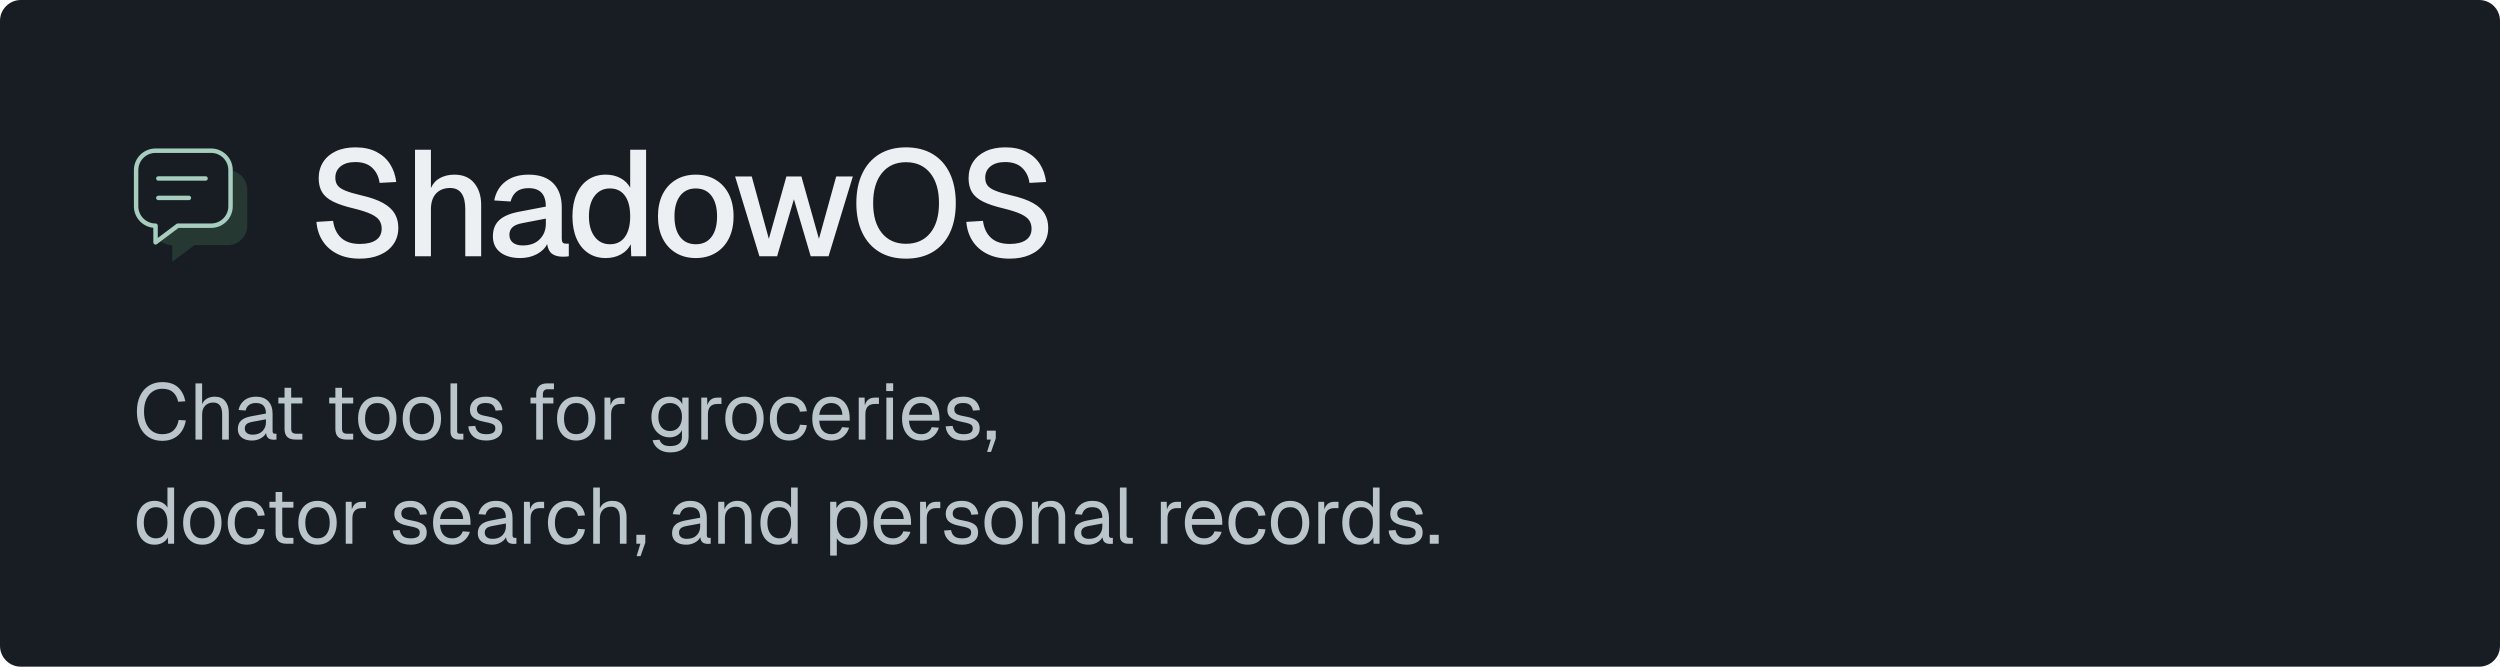
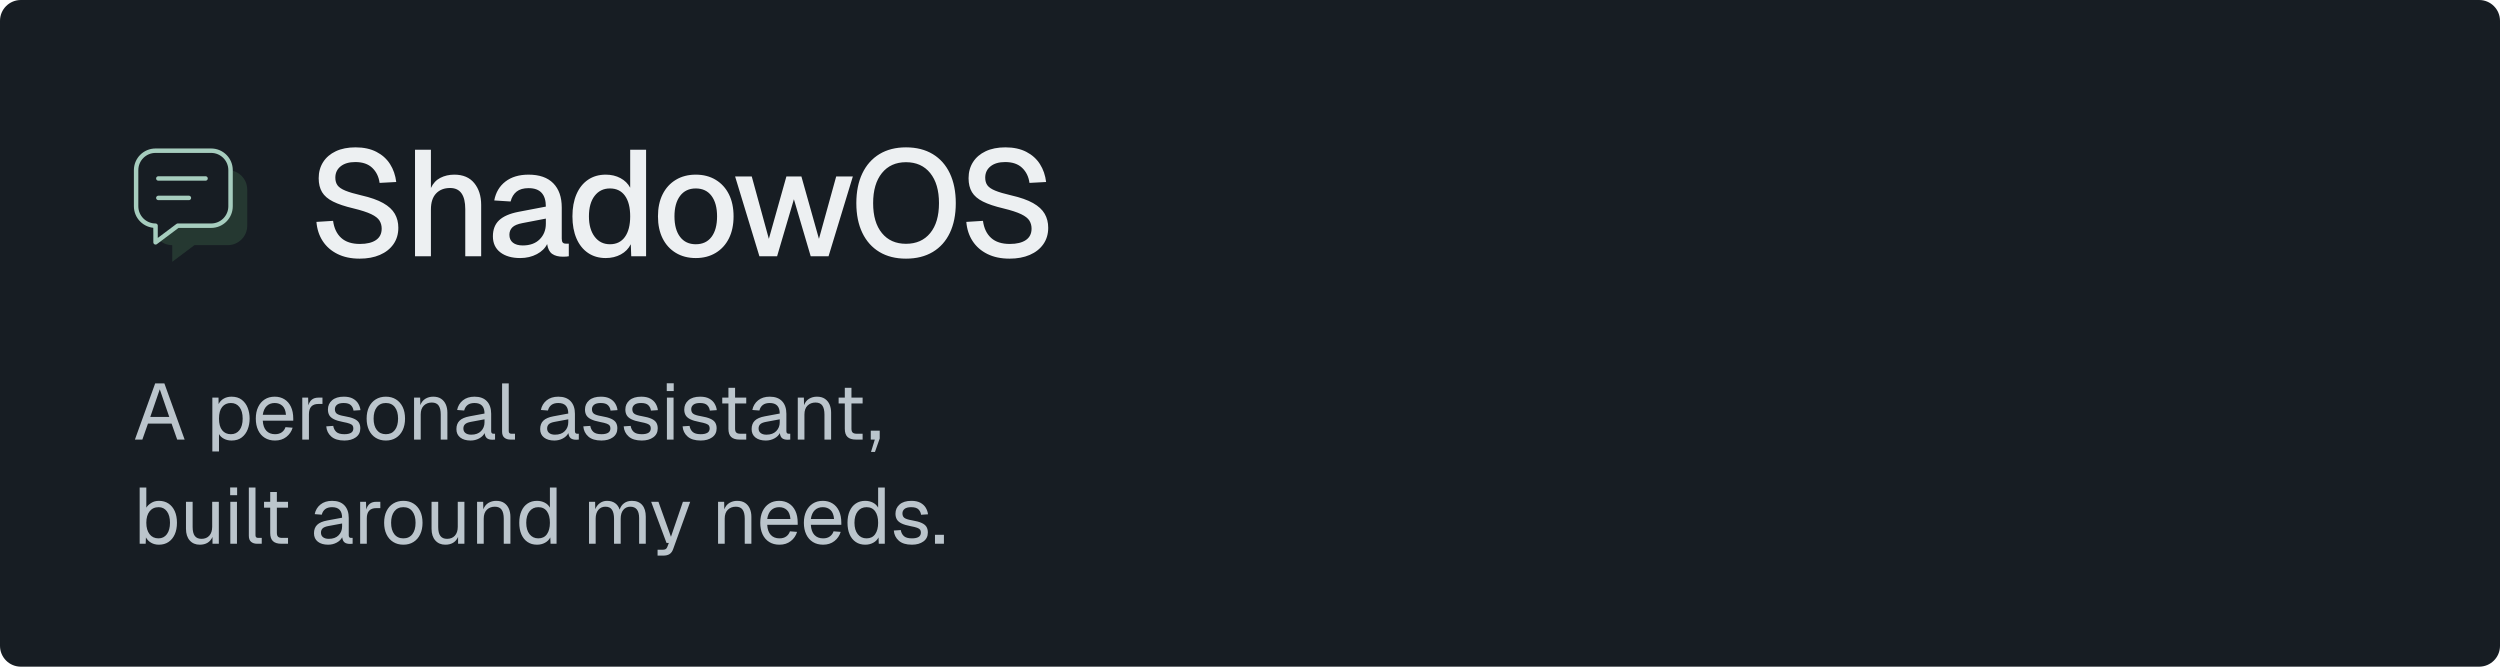
<svg xmlns="http://www.w3.org/2000/svg" width="1200" height="320" viewBox="0 0 1200 320" role="img" aria-labelledby="title desc">
  <rect width="1200" height="320" rx="10" fill="#171D23" />
  <g transform="translate(60 67) scale(1.333333)">
    <path d="M17 11h20a7 7 0 0 1 7 7v13a7 7 0 0 1-7 7H25l-8 6v-6a7 7 0 0 1-7-7V18a7 7 0 0 1 7-7Z" fill="#253831" />
    <path d="M11 4h20a7 7 0 0 1 7 7v13a7 7 0 0 1-7 7H19l-8 6v-6a7 7 0 0 1-7-7V11a7 7 0 0 1 7-7Z" fill="#171D23" stroke="#A6CDBE" stroke-width="1.6" stroke-linejoin="round" />
    <path d="M12 14h17M12 21h11" stroke="#A6CDBE" stroke-width="1.6" stroke-linecap="round" />
  </g>
  <g>
    <path d="M172.624 124.152Q166.504 124.152 162.004 121.92Q157.504 119.688 154.912 115.728Q152.32 111.768 151.888 106.512L159.88 106.008Q160.6 111.336 163.804 114.216Q167.008 117.096 172.768 117.096Q177.736 117.096 180.472 115.224Q183.208 113.352 183.208 109.752Q183.208 107.592 182.164 105.9Q181.12 104.208 178.204 102.804Q175.288 101.4 169.672 100.032Q163.552 98.592 159.88 96.756Q156.208 94.92 154.588 92.22Q152.968 89.52 152.968 85.56Q152.968 81.168 155.092 77.82Q157.216 74.472 161.176 72.6Q165.136 70.728 170.68 70.728Q176.512 70.728 180.688 72.888Q184.864 75.048 187.24 78.792Q189.616 82.536 190.192 87.36L182.2 87.792Q181.624 83.4 178.708 80.592Q175.792 77.784 170.536 77.784Q166.072 77.784 163.516 79.836Q160.96 81.888 160.96 85.272Q160.96 87.504 162.004 88.944Q163.048 90.384 165.748 91.5Q168.448 92.616 173.416 93.768Q180.04 95.28 183.928 97.476Q187.816 99.672 189.508 102.624Q191.2 105.576 191.2 109.32Q191.2 113.856 188.86 117.204Q186.52 120.552 182.344 122.352Q178.168 124.152 172.624 124.152ZM199.208 123V71.88H206.84V90.24Q208.352 86.928 211.34 85.38Q214.328 83.832 218.072 83.832Q224.336 83.832 227.648 87.9Q230.96 91.968 230.96 98.376V123H223.328V100.392Q223.328 90.24 216.056 90.24Q211.808 90.24 209.324 92.868Q206.84 95.496 206.84 100.536V123ZM249.696 123.864Q243.72 123.864 240.156 121.128Q236.592 118.392 236.592 113.424Q236.592 108.528 239.58 105.72Q242.568 102.912 248.832 101.688L262.008 99.168Q262.008 90.312 253.728 90.312Q250.056 90.312 247.968 91.968Q245.88 93.624 245.088 96.72L237.24 96.216Q238.32 90.456 242.604 87.144Q246.888 83.832 253.728 83.832Q261.504 83.832 265.572 87.972Q269.64 92.112 269.64 99.6V114.504Q269.64 115.872 270.108 116.412Q270.576 116.952 271.656 116.952H273.024V123Q272.016 123.216 270.216 123.216Q266.976 123.216 265.068 121.884Q263.16 120.552 262.656 117.312V117.096Q261.216 120.12 257.688 121.992Q254.16 123.864 249.696 123.864ZM250.92 117.816Q256.104 117.816 259.056 114.864Q262.008 111.912 262.008 107.376V104.928L250.776 107.088Q247.32 107.736 245.916 109.14Q244.512 110.544 244.512 112.704Q244.512 115.152 246.204 116.484Q247.896 117.816 250.92 117.816ZM290.752 123.864Q285.856 123.864 282.256 121.416Q278.656 118.968 276.712 114.468Q274.768 109.968 274.768 103.848Q274.768 97.728 276.712 93.228Q278.656 88.728 282.256 86.28Q285.856 83.832 290.752 83.832Q294.712 83.832 297.808 85.488Q300.904 87.144 302.488 90.096V71.88H310.12V123H302.992L302.776 117.24Q301.192 120.408 297.988 122.136Q294.784 123.864 290.752 123.864ZM292.768 117.24Q297.448 117.24 299.968 113.712Q302.488 110.184 302.488 103.848Q302.488 97.44 299.968 93.948Q297.448 90.456 292.768 90.456Q288.16 90.456 285.424 94.02Q282.688 97.584 282.688 103.848Q282.688 109.968 285.424 113.604Q288.16 117.24 292.768 117.24ZM333.968 123.864Q328.496 123.864 324.392 121.38Q320.288 118.896 318.056 114.432Q315.824 109.968 315.824 103.848Q315.824 97.728 318.056 93.264Q320.288 88.8 324.392 86.316Q328.496 83.832 333.968 83.832Q339.44 83.832 343.544 86.316Q347.648 88.8 349.88 93.264Q352.112 97.728 352.112 103.848Q352.112 109.968 349.88 114.432Q347.648 118.896 343.544 121.38Q339.44 123.864 333.968 123.864ZM333.968 117.24Q338.864 117.24 341.528 113.712Q344.192 110.184 344.192 103.848Q344.192 97.584 341.528 94.02Q338.864 90.456 333.968 90.456Q329.144 90.456 326.444 94.02Q323.744 97.584 323.744 103.848Q323.744 110.184 326.444 113.712Q329.144 117.24 333.968 117.24ZM364.512 123 352.848 84.696H360.84L369.048 114.648L377.472 84.696H384.672L393.096 114.648L401.376 84.696H409.368L397.704 123H389.136L381.072 95.64L373.008 123ZM434.872 124.152Q427.456 124.152 422.128 120.948Q416.8 117.744 413.92 111.768Q411.04 105.792 411.04 97.512Q411.04 89.232 413.92 83.22Q416.8 77.208 422.128 73.968Q427.456 70.728 434.872 70.728Q442.36 70.728 447.724 73.968Q453.088 77.208 455.932 83.22Q458.776 89.232 458.776 97.512Q458.776 105.792 455.932 111.768Q453.088 117.744 447.724 120.948Q442.36 124.152 434.872 124.152ZM434.872 117.024Q442.288 117.024 446.5 111.876Q450.712 106.728 450.712 97.512Q450.712 88.296 446.5 83.076Q442.288 77.856 434.872 77.856Q427.528 77.856 423.316 83.076Q419.104 88.296 419.104 97.512Q419.104 106.728 423.316 111.876Q427.528 117.024 434.872 117.024ZM484.568 124.152Q478.448 124.152 473.948 121.92Q469.448 119.688 466.856 115.728Q464.264 111.768 463.832 106.512L471.824 106.008Q472.544 111.336 475.748 114.216Q478.952 117.096 484.712 117.096Q489.68 117.096 492.416 115.224Q495.152 113.352 495.152 109.752Q495.152 107.592 494.108 105.9Q493.064 104.208 490.148 102.804Q487.232 101.4 481.616 100.032Q475.496 98.592 471.824 96.756Q468.152 94.92 466.532 92.22Q464.912 89.52 464.912 85.56Q464.912 81.168 467.036 77.82Q469.16 74.472 473.12 72.6Q477.08 70.728 482.624 70.728Q488.456 70.728 492.632 72.888Q496.808 75.048 499.184 78.792Q501.56 82.536 502.136 87.36L494.144 87.792Q493.568 83.4 490.652 80.592Q487.736 77.784 482.48 77.784Q478.016 77.784 475.46 79.836Q472.904 81.888 472.904 85.272Q472.904 87.504 473.948 88.944Q474.992 90.384 477.692 91.5Q480.392 92.616 485.36 93.768Q491.984 95.28 495.872 97.476Q499.76 99.672 501.452 102.624Q503.144 105.576 503.144 109.32Q503.144 113.856 500.804 117.204Q498.464 120.552 494.288 122.352Q490.112 124.152 484.568 124.152Z" fill="#EDF0F2" aria-label="ShadowOS" />
-     <path d="M77.832 211.608Q74.222 211.608 71.486 209.917Q68.75 208.226 67.23 205.072Q65.71 201.918 65.71 197.548Q65.71 193.178 67.23 190.005Q68.75 186.832 71.486 185.122Q74.222 183.412 77.832 183.412Q82.734 183.412 85.432 185.882Q88.13 188.352 88.966 192.608L85.508 192.836Q84.938 189.948 83.076 188.276Q81.214 186.604 77.832 186.604Q75.248 186.604 73.291 187.915Q71.334 189.226 70.232 191.677Q69.13 194.128 69.13 197.548Q69.13 200.968 70.232 203.4Q71.334 205.832 73.291 207.124Q75.248 208.416 77.832 208.416Q81.366 208.416 83.304 206.573Q85.242 204.73 85.736 201.576L89.194 201.804Q88.7 204.73 87.256 206.934Q85.812 209.138 83.437 210.373Q81.062 211.608 77.832 211.608ZM93.83 211V184.02H97.022V194.014Q97.82 192.152 99.416 191.278Q101.012 190.404 103.102 190.404Q106.37 190.404 108.099 192.532Q109.828 194.66 109.828 198.042V211H106.636V198.954Q106.636 193.216 102.418 193.216Q99.986 193.216 98.504 194.698Q97.022 196.18 97.022 198.992V211ZM120.962 211.456Q117.846 211.456 116.003 210.012Q114.16 208.568 114.16 205.984Q114.16 203.4 115.68 201.918Q117.2 200.436 120.506 199.828L127.65 198.498Q127.65 193.444 122.862 193.444Q120.772 193.444 119.556 194.375Q118.34 195.306 117.884 197.054L114.502 196.788Q115.072 193.938 117.257 192.171Q119.442 190.404 122.862 190.404Q126.738 190.404 128.79 192.589Q130.842 194.774 130.842 198.612V206.934Q130.842 208.188 131.906 208.188H132.704V211Q132.248 211.076 131.488 211.076Q129.74 211.076 128.847 210.373Q127.954 209.67 127.726 208.074L127.688 207.884Q126.928 209.442 125.066 210.449Q123.204 211.456 120.962 211.456ZM121.266 208.644Q124.306 208.644 125.978 206.934Q127.65 205.224 127.65 202.716V201.272L121.114 202.488Q119.062 202.868 118.283 203.647Q117.504 204.426 117.504 205.68Q117.504 207.086 118.511 207.865Q119.518 208.644 121.266 208.644ZM141.938 211Q139.202 211 137.891 209.746Q136.58 208.492 136.58 205.832V193.672H133.616V190.86H136.58V186.148H139.772V190.86H145.13V193.672H139.772V205.756Q139.772 207.124 140.38 207.656Q140.988 208.188 142.242 208.188H145.13V211ZM166.334 211Q163.598 211 162.287 209.746Q160.976 208.492 160.976 205.832V193.672H158.012V190.86H160.976V186.148H164.168V190.86H169.526V193.672H164.168V205.756Q164.168 207.124 164.776 207.656Q165.384 208.188 166.638 208.188H169.526V211ZM181.116 211.456Q178.342 211.456 176.252 210.164Q174.162 208.872 173.022 206.497Q171.882 204.122 171.882 200.93Q171.882 197.7 173.022 195.344Q174.162 192.988 176.252 191.696Q178.342 190.404 181.116 190.404Q183.89 190.404 185.961 191.696Q188.032 192.988 189.172 195.344Q190.312 197.7 190.312 200.93Q190.312 204.122 189.172 206.497Q188.032 208.872 185.961 210.164Q183.89 211.456 181.116 211.456ZM181.116 208.416Q183.89 208.416 185.429 206.421Q186.968 204.426 186.968 200.93Q186.968 197.434 185.429 195.439Q183.89 193.444 181.116 193.444Q178.342 193.444 176.784 195.439Q175.226 197.434 175.226 200.93Q175.226 204.426 176.784 206.421Q178.342 208.416 181.116 208.416ZM202.51 211.456Q199.736 211.456 197.646 210.164Q195.556 208.872 194.416 206.497Q193.276 204.122 193.276 200.93Q193.276 197.7 194.416 195.344Q195.556 192.988 197.646 191.696Q199.736 190.404 202.51 190.404Q205.284 190.404 207.355 191.696Q209.426 192.988 210.566 195.344Q211.706 197.7 211.706 200.93Q211.706 204.122 210.566 206.497Q209.426 208.872 207.355 210.164Q205.284 211.456 202.51 211.456ZM202.51 208.416Q205.284 208.416 206.823 206.421Q208.362 204.426 208.362 200.93Q208.362 197.434 206.823 195.439Q205.284 193.444 202.51 193.444Q199.736 193.444 198.178 195.439Q196.62 197.434 196.62 200.93Q196.62 204.426 198.178 206.421Q199.736 208.416 202.51 208.416ZM220.18 211Q218.432 211 217.33 210.088Q216.228 209.176 216.228 207.2V184.02H219.42V206.934Q219.42 208.188 220.674 208.188H222.422V211ZM233.48 211.456Q229.338 211.456 227.172 209.537Q225.006 207.618 224.778 204.654L228.122 204.426Q228.426 206.25 229.623 207.333Q230.82 208.416 233.48 208.416Q235.532 208.416 236.653 207.751Q237.774 207.086 237.774 205.604Q237.774 204.806 237.413 204.274Q237.052 203.742 235.988 203.343Q234.924 202.944 232.872 202.564Q230.06 202.032 228.464 201.234Q226.868 200.436 226.222 199.296Q225.576 198.156 225.576 196.56Q225.576 193.862 227.571 192.133Q229.566 190.404 233.214 190.404Q235.874 190.404 237.565 191.335Q239.256 192.266 240.13 193.748Q241.004 195.23 241.194 196.864L237.85 197.092Q237.698 195.648 236.653 194.546Q235.608 193.444 233.138 193.444Q230.972 193.444 229.946 194.28Q228.92 195.116 228.92 196.408Q228.92 197.89 229.87 198.593Q230.82 199.296 233.48 199.752Q236.444 200.246 238.116 201.006Q239.788 201.766 240.453 202.887Q241.118 204.008 241.118 205.604Q241.118 208.378 238.971 209.917Q236.824 211.456 233.48 211.456ZM257.382 211V193.672H254.646V190.86H257.382V189.036Q257.382 186.794 258.674 185.407Q259.966 184.02 262.702 184.02H265.894V186.832H262.93Q261.752 186.832 261.163 187.478Q260.574 188.124 260.574 189.264V190.86H265.628V193.672H260.574V211ZM276.61 211.456Q273.836 211.456 271.746 210.164Q269.656 208.872 268.516 206.497Q267.376 204.122 267.376 200.93Q267.376 197.7 268.516 195.344Q269.656 192.988 271.746 191.696Q273.836 190.404 276.61 190.404Q279.384 190.404 281.455 191.696Q283.526 192.988 284.666 195.344Q285.806 197.7 285.806 200.93Q285.806 204.122 284.666 206.497Q283.526 208.872 281.455 210.164Q279.384 211.456 276.61 211.456ZM276.61 208.416Q279.384 208.416 280.923 206.421Q282.462 204.426 282.462 200.93Q282.462 197.434 280.923 195.439Q279.384 193.444 276.61 193.444Q273.836 193.444 272.278 195.439Q270.72 197.434 270.72 200.93Q270.72 204.426 272.278 206.421Q273.836 208.416 276.61 208.416ZM290.138 211V190.86H292.95L293.064 194.584Q294.09 190.86 297.852 190.86H299.828V193.9H297.89Q293.33 193.9 293.33 198.84V211ZM321.678 217.156Q318.448 217.156 316.168 215.56Q313.888 213.964 313.242 211.304L316.586 211.076Q317.042 212.482 318.201 213.299Q319.36 214.116 321.678 214.116Q324.414 214.116 325.877 213.014Q327.34 211.912 327.34 209.708V206.44Q326.618 208.036 325.022 208.986Q323.426 209.936 321.45 209.936Q318.904 209.936 316.909 208.682Q314.914 207.428 313.793 205.224Q312.672 203.02 312.672 200.17Q312.672 197.282 313.774 195.097Q314.876 192.912 316.833 191.658Q318.79 190.404 321.298 190.404Q323.426 190.404 325.117 191.392Q326.808 192.38 327.492 194.052V190.86H330.532V209.632Q330.532 213.166 328.195 215.161Q325.858 217.156 321.678 217.156ZM321.602 206.896Q324.186 206.896 325.744 205.091Q327.302 203.286 327.34 200.17Q327.416 197.054 325.82 195.249Q324.224 193.444 321.602 193.444Q318.942 193.444 317.479 195.249Q316.016 197.054 316.016 200.17Q316.016 203.286 317.517 205.091Q319.018 206.896 321.602 206.896ZM336.612 211V190.86H339.424L339.538 194.584Q340.564 190.86 344.326 190.86H346.302V193.9H344.364Q339.804 193.9 339.804 198.84V211ZM357.36 211.456Q354.586 211.456 352.496 210.164Q350.406 208.872 349.266 206.497Q348.126 204.122 348.126 200.93Q348.126 197.7 349.266 195.344Q350.406 192.988 352.496 191.696Q354.586 190.404 357.36 190.404Q360.134 190.404 362.205 191.696Q364.276 192.988 365.416 195.344Q366.556 197.7 366.556 200.93Q366.556 204.122 365.416 206.497Q364.276 208.872 362.205 210.164Q360.134 211.456 357.36 211.456ZM357.36 208.416Q360.134 208.416 361.673 206.421Q363.212 204.426 363.212 200.93Q363.212 197.434 361.673 195.439Q360.134 193.444 357.36 193.444Q354.586 193.444 353.028 195.439Q351.47 197.434 351.47 200.93Q351.47 204.426 353.028 206.421Q354.586 208.416 357.36 208.416ZM378.754 211.456Q375.942 211.456 373.871 210.164Q371.8 208.872 370.66 206.497Q369.52 204.122 369.52 200.93Q369.52 197.738 370.66 195.382Q371.8 193.026 373.871 191.715Q375.942 190.404 378.754 190.404Q382.25 190.404 384.53 192.209Q386.81 194.014 387.304 197.396L383.96 197.624Q383.618 195.61 382.212 194.527Q380.806 193.444 378.754 193.444Q375.98 193.444 374.422 195.439Q372.864 197.434 372.864 200.93Q372.864 204.426 374.422 206.421Q375.98 208.416 378.754 208.416Q380.806 208.416 382.212 207.276Q383.618 206.136 383.96 203.856L387.304 204.084Q386.81 207.428 384.53 209.442Q382.25 211.456 378.754 211.456ZM399.122 211.456Q396.272 211.456 394.201 210.164Q392.13 208.872 391.009 206.497Q389.888 204.122 389.888 200.93Q389.888 197.738 391.009 195.382Q392.13 193.026 394.163 191.715Q396.196 190.404 398.97 190.404Q401.592 190.404 403.606 191.639Q405.62 192.874 406.741 195.23Q407.862 197.586 407.862 200.968V201.918H393.232Q393.422 205.148 394.961 206.782Q396.5 208.416 399.122 208.416Q401.098 208.416 402.371 207.485Q403.644 206.554 404.138 205.034L407.558 205.3Q406.76 207.998 404.537 209.727Q402.314 211.456 399.122 211.456ZM393.232 199.106H404.366Q404.138 196.18 402.675 194.812Q401.212 193.444 398.97 193.444Q396.652 193.444 395.151 194.869Q393.65 196.294 393.232 199.106ZM412.194 211V190.86H415.006L415.12 194.584Q416.146 190.86 419.908 190.86H421.884V193.9H419.946Q415.386 193.9 415.386 198.84V211ZM425.456 211V190.86H428.648V211ZM425.38 187.706V183.982H428.724V187.706ZM442.214 211.456Q439.364 211.456 437.293 210.164Q435.222 208.872 434.101 206.497Q432.98 204.122 432.98 200.93Q432.98 197.738 434.101 195.382Q435.222 193.026 437.255 191.715Q439.288 190.404 442.062 190.404Q444.684 190.404 446.698 191.639Q448.712 192.874 449.833 195.23Q450.954 197.586 450.954 200.968V201.918H436.324Q436.514 205.148 438.053 206.782Q439.592 208.416 442.214 208.416Q444.19 208.416 445.463 207.485Q446.736 206.554 447.23 205.034L450.65 205.3Q449.852 207.998 447.629 209.727Q445.406 211.456 442.214 211.456ZM436.324 199.106H447.458Q447.23 196.18 445.767 194.812Q444.304 193.444 442.062 193.444Q439.744 193.444 438.243 194.869Q436.742 196.294 436.324 199.106ZM462.62 211.456Q458.478 211.456 456.312 209.537Q454.146 207.618 453.918 204.654L457.262 204.426Q457.566 206.25 458.763 207.333Q459.96 208.416 462.62 208.416Q464.672 208.416 465.793 207.751Q466.914 207.086 466.914 205.604Q466.914 204.806 466.553 204.274Q466.192 203.742 465.128 203.343Q464.064 202.944 462.012 202.564Q459.2 202.032 457.604 201.234Q456.008 200.436 455.362 199.296Q454.716 198.156 454.716 196.56Q454.716 193.862 456.711 192.133Q458.706 190.404 462.354 190.404Q465.014 190.404 466.705 191.335Q468.396 192.266 469.27 193.748Q470.144 195.23 470.334 196.864L466.99 197.092Q466.838 195.648 465.793 194.546Q464.748 193.444 462.278 193.444Q460.112 193.444 459.086 194.28Q458.06 195.116 458.06 196.408Q458.06 197.89 459.01 198.593Q459.96 199.296 462.62 199.752Q465.584 200.246 467.256 201.006Q468.928 201.766 469.593 202.887Q470.258 204.008 470.258 205.604Q470.258 208.378 468.111 209.917Q465.964 211.456 462.62 211.456ZM473.792 216.928 475.616 211H473.678V206.706H477.972V210.468L475.692 216.928Z" fill="#BBC5CC" aria-label="Chat tools for groceries," />
-     <path d="M74.184 261.456Q71.562 261.456 69.643 260.164Q67.724 258.872 66.698 256.516Q65.672 254.16 65.672 250.93Q65.672 247.7 66.698 245.344Q67.724 242.988 69.643 241.696Q71.562 240.404 74.184 240.404Q76.198 240.404 77.87 241.259Q79.542 242.114 80.378 243.672V234.02H83.57V261H80.682L80.568 257.96Q79.732 259.594 78.022 260.525Q76.312 261.456 74.184 261.456ZM74.83 258.416Q77.528 258.416 78.953 256.402Q80.378 254.388 80.378 250.93Q80.378 247.434 78.953 245.439Q77.528 243.444 74.83 243.444Q72.17 243.444 70.593 245.439Q69.016 247.434 69.016 250.93Q69.016 254.388 70.593 256.402Q72.17 258.416 74.83 258.416ZM97.136 261.456Q94.362 261.456 92.272 260.164Q90.182 258.872 89.042 256.497Q87.902 254.122 87.902 250.93Q87.902 247.7 89.042 245.344Q90.182 242.988 92.272 241.696Q94.362 240.404 97.136 240.404Q99.91 240.404 101.981 241.696Q104.052 242.988 105.192 245.344Q106.332 247.7 106.332 250.93Q106.332 254.122 105.192 256.497Q104.052 258.872 101.981 260.164Q99.91 261.456 97.136 261.456ZM97.136 258.416Q99.91 258.416 101.449 256.421Q102.988 254.426 102.988 250.93Q102.988 247.434 101.449 245.439Q99.91 243.444 97.136 243.444Q94.362 243.444 92.804 245.439Q91.246 247.434 91.246 250.93Q91.246 254.426 92.804 256.421Q94.362 258.416 97.136 258.416ZM118.53 261.456Q115.718 261.456 113.647 260.164Q111.576 258.872 110.436 256.497Q109.296 254.122 109.296 250.93Q109.296 247.738 110.436 245.382Q111.576 243.026 113.647 241.715Q115.718 240.404 118.53 240.404Q122.026 240.404 124.306 242.209Q126.586 244.014 127.08 247.396L123.736 247.624Q123.394 245.61 121.988 244.527Q120.582 243.444 118.53 243.444Q115.756 243.444 114.198 245.439Q112.64 247.434 112.64 250.93Q112.64 254.426 114.198 256.421Q115.756 258.416 118.53 258.416Q120.582 258.416 121.988 257.276Q123.394 256.136 123.736 253.856L127.08 254.084Q126.586 257.428 124.306 259.442Q122.026 261.456 118.53 261.456ZM137.644 261Q134.908 261 133.597 259.746Q132.286 258.492 132.286 255.832V243.672H129.322V240.86H132.286V236.148H135.478V240.86H140.836V243.672H135.478V255.756Q135.478 257.124 136.086 257.656Q136.694 258.188 137.948 258.188H140.836V261ZM152.426 261.456Q149.652 261.456 147.562 260.164Q145.472 258.872 144.332 256.497Q143.192 254.122 143.192 250.93Q143.192 247.7 144.332 245.344Q145.472 242.988 147.562 241.696Q149.652 240.404 152.426 240.404Q155.2 240.404 157.271 241.696Q159.342 242.988 160.482 245.344Q161.622 247.7 161.622 250.93Q161.622 254.122 160.482 256.497Q159.342 258.872 157.271 260.164Q155.2 261.456 152.426 261.456ZM152.426 258.416Q155.2 258.416 156.739 256.421Q158.278 254.426 158.278 250.93Q158.278 247.434 156.739 245.439Q155.2 243.444 152.426 243.444Q149.652 243.444 148.094 245.439Q146.536 247.434 146.536 250.93Q146.536 254.426 148.094 256.421Q149.652 258.416 152.426 258.416ZM165.954 261V240.86H168.766L168.88 244.584Q169.906 240.86 173.668 240.86H175.644V243.9H173.706Q169.146 243.9 169.146 248.84V261ZM197.19 261.456Q193.048 261.456 190.882 259.537Q188.716 257.618 188.488 254.654L191.832 254.426Q192.136 256.25 193.333 257.333Q194.53 258.416 197.19 258.416Q199.242 258.416 200.363 257.751Q201.484 257.086 201.484 255.604Q201.484 254.806 201.123 254.274Q200.762 253.742 199.698 253.343Q198.634 252.944 196.582 252.564Q193.77 252.032 192.174 251.234Q190.578 250.436 189.932 249.296Q189.286 248.156 189.286 246.56Q189.286 243.862 191.281 242.133Q193.276 240.404 196.924 240.404Q199.584 240.404 201.275 241.335Q202.966 242.266 203.84 243.748Q204.714 245.23 204.904 246.864L201.56 247.092Q201.408 245.648 200.363 244.546Q199.318 243.444 196.848 243.444Q194.682 243.444 193.656 244.28Q192.63 245.116 192.63 246.408Q192.63 247.89 193.58 248.593Q194.53 249.296 197.19 249.752Q200.154 250.246 201.826 251.006Q203.498 251.766 204.163 252.887Q204.828 254.008 204.828 255.604Q204.828 258.378 202.681 259.917Q200.534 261.456 197.19 261.456ZM217.102 261.456Q214.252 261.456 212.181 260.164Q210.11 258.872 208.989 256.497Q207.868 254.122 207.868 250.93Q207.868 247.738 208.989 245.382Q210.11 243.026 212.143 241.715Q214.176 240.404 216.95 240.404Q219.572 240.404 221.586 241.639Q223.6 242.874 224.721 245.23Q225.842 247.586 225.842 250.968V251.918H211.212Q211.402 255.148 212.941 256.782Q214.48 258.416 217.102 258.416Q219.078 258.416 220.351 257.485Q221.624 256.554 222.118 255.034L225.538 255.3Q224.74 257.998 222.517 259.727Q220.294 261.456 217.102 261.456ZM211.212 249.106H222.346Q222.118 246.18 220.655 244.812Q219.192 243.444 216.95 243.444Q214.632 243.444 213.131 244.869Q211.63 246.294 211.212 249.106ZM236.14 261.456Q233.024 261.456 231.181 260.012Q229.338 258.568 229.338 255.984Q229.338 253.4 230.858 251.918Q232.378 250.436 235.684 249.828L242.828 248.498Q242.828 243.444 238.04 243.444Q235.95 243.444 234.734 244.375Q233.518 245.306 233.062 247.054L229.68 246.788Q230.25 243.938 232.435 242.171Q234.62 240.404 238.04 240.404Q241.916 240.404 243.968 242.589Q246.02 244.774 246.02 248.612V256.934Q246.02 258.188 247.084 258.188H247.882V261Q247.426 261.076 246.666 261.076Q244.918 261.076 244.025 260.373Q243.132 259.67 242.904 258.074L242.866 257.884Q242.106 259.442 240.244 260.449Q238.382 261.456 236.14 261.456ZM236.444 258.644Q239.484 258.644 241.156 256.934Q242.828 255.224 242.828 252.716V251.272L236.292 252.488Q234.24 252.868 233.461 253.647Q232.682 254.426 232.682 255.68Q232.682 257.086 233.689 257.865Q234.696 258.644 236.444 258.644ZM251.492 261V240.86H254.304L254.418 244.584Q255.444 240.86 259.206 240.86H261.182V243.9H259.244Q254.684 243.9 254.684 248.84V261ZM272.24 261.456Q269.428 261.456 267.357 260.164Q265.286 258.872 264.146 256.497Q263.006 254.122 263.006 250.93Q263.006 247.738 264.146 245.382Q265.286 243.026 267.357 241.715Q269.428 240.404 272.24 240.404Q275.736 240.404 278.016 242.209Q280.296 244.014 280.79 247.396L277.446 247.624Q277.104 245.61 275.698 244.527Q274.292 243.444 272.24 243.444Q269.466 243.444 267.908 245.439Q266.35 247.434 266.35 250.93Q266.35 254.426 267.908 256.421Q269.466 258.416 272.24 258.416Q274.292 258.416 275.698 257.276Q277.104 256.136 277.446 253.856L280.79 254.084Q280.296 257.428 278.016 259.442Q275.736 261.456 272.24 261.456ZM284.742 261V234.02H287.934V244.014Q288.732 242.152 290.328 241.278Q291.924 240.404 294.014 240.404Q297.282 240.404 299.011 242.532Q300.74 244.66 300.74 248.042V261H297.548V248.954Q297.548 243.216 293.33 243.216Q290.898 243.216 289.416 244.698Q287.934 246.18 287.934 248.992V261ZM305.566 266.928 307.39 261H305.452V256.706H309.746V260.468L307.466 266.928ZM329.392 261.456Q326.276 261.456 324.433 260.012Q322.59 258.568 322.59 255.984Q322.59 253.4 324.11 251.918Q325.63 250.436 328.936 249.828L336.08 248.498Q336.08 243.444 331.292 243.444Q329.202 243.444 327.986 244.375Q326.77 245.306 326.314 247.054L322.932 246.788Q323.502 243.938 325.687 242.171Q327.872 240.404 331.292 240.404Q335.168 240.404 337.22 242.589Q339.272 244.774 339.272 248.612V256.934Q339.272 258.188 340.336 258.188H341.134V261Q340.678 261.076 339.918 261.076Q338.17 261.076 337.277 260.373Q336.384 259.67 336.156 258.074L336.118 257.884Q335.358 259.442 333.496 260.449Q331.634 261.456 329.392 261.456ZM329.696 258.644Q332.736 258.644 334.408 256.934Q336.08 255.224 336.08 252.716V251.272L329.544 252.488Q327.492 252.868 326.713 253.647Q325.934 254.426 325.934 255.68Q325.934 257.086 326.941 257.865Q327.948 258.644 329.696 258.644ZM344.744 261V240.86H347.67L347.746 244.47Q348.544 242.38 350.197 241.392Q351.85 240.404 353.94 240.404Q356.258 240.404 357.759 241.43Q359.26 242.456 360.001 244.185Q360.742 245.914 360.742 248.042V261H357.55V248.954Q357.55 246.142 356.543 244.679Q355.536 243.216 353.256 243.216Q350.938 243.216 349.437 244.679Q347.936 246.142 347.936 248.954V261ZM373.51 261.456Q370.888 261.456 368.969 260.164Q367.05 258.872 366.024 256.516Q364.998 254.16 364.998 250.93Q364.998 247.7 366.024 245.344Q367.05 242.988 368.969 241.696Q370.888 240.404 373.51 240.404Q375.524 240.404 377.196 241.259Q378.868 242.114 379.704 243.672V234.02H382.896V261H380.008L379.894 257.96Q379.058 259.594 377.348 260.525Q375.638 261.456 373.51 261.456ZM374.156 258.416Q376.854 258.416 378.279 256.402Q379.704 254.388 379.704 250.93Q379.704 247.434 378.279 245.439Q376.854 243.444 374.156 243.444Q371.496 243.444 369.919 245.439Q368.342 247.434 368.342 250.93Q368.342 254.388 369.919 256.402Q371.496 258.416 374.156 258.416ZM398.476 266.7V240.86H401.44L401.478 243.938Q402.39 242.19 404.005 241.297Q405.62 240.404 407.672 240.404Q410.674 240.404 412.593 241.886Q414.512 243.368 415.443 245.762Q416.374 248.156 416.374 250.93Q416.374 253.704 415.443 256.098Q414.512 258.492 412.593 259.974Q410.674 261.456 407.672 261.456Q405.696 261.456 404.081 260.62Q402.466 259.784 401.668 258.34V266.7ZM407.368 258.416Q409.99 258.416 411.51 256.44Q413.03 254.464 413.03 250.93Q413.03 247.396 411.51 245.42Q409.99 243.444 407.368 243.444Q404.746 243.444 403.207 245.325Q401.668 247.206 401.668 250.93Q401.668 254.616 403.188 256.516Q404.708 258.416 407.368 258.416ZM428.572 261.456Q425.722 261.456 423.651 260.164Q421.58 258.872 420.459 256.497Q419.338 254.122 419.338 250.93Q419.338 247.738 420.459 245.382Q421.58 243.026 423.613 241.715Q425.646 240.404 428.42 240.404Q431.042 240.404 433.056 241.639Q435.07 242.874 436.191 245.23Q437.312 247.586 437.312 250.968V251.918H422.682Q422.872 255.148 424.411 256.782Q425.95 258.416 428.572 258.416Q430.548 258.416 431.821 257.485Q433.094 256.554 433.588 255.034L437.008 255.3Q436.21 257.998 433.987 259.727Q431.764 261.456 428.572 261.456ZM422.682 249.106H433.816Q433.588 246.18 432.125 244.812Q430.662 243.444 428.42 243.444Q426.102 243.444 424.601 244.869Q423.1 246.294 422.682 249.106ZM441.644 261V240.86H444.456L444.57 244.584Q445.596 240.86 449.358 240.86H451.334V243.9H449.396Q444.836 243.9 444.836 248.84V261ZM461.86 261.456Q457.718 261.456 455.552 259.537Q453.386 257.618 453.158 254.654L456.502 254.426Q456.806 256.25 458.003 257.333Q459.2 258.416 461.86 258.416Q463.912 258.416 465.033 257.751Q466.154 257.086 466.154 255.604Q466.154 254.806 465.793 254.274Q465.432 253.742 464.368 253.343Q463.304 252.944 461.252 252.564Q458.44 252.032 456.844 251.234Q455.248 250.436 454.602 249.296Q453.956 248.156 453.956 246.56Q453.956 243.862 455.951 242.133Q457.946 240.404 461.594 240.404Q464.254 240.404 465.945 241.335Q467.636 242.266 468.51 243.748Q469.384 245.23 469.574 246.864L466.23 247.092Q466.078 245.648 465.033 244.546Q463.988 243.444 461.518 243.444Q459.352 243.444 458.326 244.28Q457.3 245.116 457.3 246.408Q457.3 247.89 458.25 248.593Q459.2 249.296 461.86 249.752Q464.824 250.246 466.496 251.006Q468.168 251.766 468.833 252.887Q469.498 254.008 469.498 255.604Q469.498 258.378 467.351 259.917Q465.204 261.456 461.86 261.456ZM481.772 261.456Q478.998 261.456 476.908 260.164Q474.818 258.872 473.678 256.497Q472.538 254.122 472.538 250.93Q472.538 247.7 473.678 245.344Q474.818 242.988 476.908 241.696Q478.998 240.404 481.772 240.404Q484.546 240.404 486.617 241.696Q488.688 242.988 489.828 245.344Q490.968 247.7 490.968 250.93Q490.968 254.122 489.828 256.497Q488.688 258.872 486.617 260.164Q484.546 261.456 481.772 261.456ZM481.772 258.416Q484.546 258.416 486.085 256.421Q487.624 254.426 487.624 250.93Q487.624 247.434 486.085 245.439Q484.546 243.444 481.772 243.444Q478.998 243.444 477.44 245.439Q475.882 247.434 475.882 250.93Q475.882 254.426 477.44 256.421Q478.998 258.416 481.772 258.416ZM495.3 261V240.86H498.226L498.302 244.47Q499.1 242.38 500.753 241.392Q502.406 240.404 504.496 240.404Q506.814 240.404 508.315 241.43Q509.816 242.456 510.557 244.185Q511.298 245.914 511.298 248.042V261H508.106V248.954Q508.106 246.142 507.099 244.679Q506.092 243.216 503.812 243.216Q501.494 243.216 499.993 244.679Q498.492 246.142 498.492 248.954V261ZM522.432 261.456Q519.316 261.456 517.473 260.012Q515.63 258.568 515.63 255.984Q515.63 253.4 517.15 251.918Q518.67 250.436 521.976 249.828L529.12 248.498Q529.12 243.444 524.332 243.444Q522.242 243.444 521.026 244.375Q519.81 245.306 519.354 247.054L515.972 246.788Q516.542 243.938 518.727 242.171Q520.912 240.404 524.332 240.404Q528.208 240.404 530.26 242.589Q532.312 244.774 532.312 248.612V256.934Q532.312 258.188 533.376 258.188H534.174V261Q533.718 261.076 532.958 261.076Q531.21 261.076 530.317 260.373Q529.424 259.67 529.196 258.074L529.158 257.884Q528.398 259.442 526.536 260.449Q524.674 261.456 522.432 261.456ZM522.736 258.644Q525.776 258.644 527.448 256.934Q529.12 255.224 529.12 252.716V251.272L522.584 252.488Q520.532 252.868 519.753 253.647Q518.974 254.426 518.974 255.68Q518.974 257.086 519.981 257.865Q520.988 258.644 522.736 258.644ZM541.508 261Q539.76 261 538.658 260.088Q537.556 259.176 537.556 257.2V234.02H540.748V256.934Q540.748 258.188 542.002 258.188H543.75V261ZM557.202 261V240.86H560.014L560.128 244.584Q561.154 240.86 564.916 240.86H566.892V243.9H564.954Q560.394 243.9 560.394 248.84V261ZM577.95 261.456Q575.1 261.456 573.029 260.164Q570.958 258.872 569.837 256.497Q568.716 254.122 568.716 250.93Q568.716 247.738 569.837 245.382Q570.958 243.026 572.991 241.715Q575.024 240.404 577.798 240.404Q580.42 240.404 582.434 241.639Q584.448 242.874 585.569 245.23Q586.69 247.586 586.69 250.968V251.918H572.06Q572.25 255.148 573.789 256.782Q575.328 258.416 577.95 258.416Q579.926 258.416 581.199 257.485Q582.472 256.554 582.966 255.034L586.386 255.3Q585.588 257.998 583.365 259.727Q581.142 261.456 577.95 261.456ZM572.06 249.106H583.194Q582.966 246.18 581.503 244.812Q580.04 243.444 577.798 243.444Q575.48 243.444 573.979 244.869Q572.478 246.294 572.06 249.106ZM598.888 261.456Q596.076 261.456 594.005 260.164Q591.934 258.872 590.794 256.497Q589.654 254.122 589.654 250.93Q589.654 247.738 590.794 245.382Q591.934 243.026 594.005 241.715Q596.076 240.404 598.888 240.404Q602.384 240.404 604.664 242.209Q606.944 244.014 607.438 247.396L604.094 247.624Q603.752 245.61 602.346 244.527Q600.94 243.444 598.888 243.444Q596.114 243.444 594.556 245.439Q592.998 247.434 592.998 250.93Q592.998 254.426 594.556 256.421Q596.114 258.416 598.888 258.416Q600.94 258.416 602.346 257.276Q603.752 256.136 604.094 253.856L607.438 254.084Q606.944 257.428 604.664 259.442Q602.384 261.456 598.888 261.456ZM619.256 261.456Q616.482 261.456 614.392 260.164Q612.302 258.872 611.162 256.497Q610.022 254.122 610.022 250.93Q610.022 247.7 611.162 245.344Q612.302 242.988 614.392 241.696Q616.482 240.404 619.256 240.404Q622.03 240.404 624.101 241.696Q626.172 242.988 627.312 245.344Q628.452 247.7 628.452 250.93Q628.452 254.122 627.312 256.497Q626.172 258.872 624.101 260.164Q622.03 261.456 619.256 261.456ZM619.256 258.416Q622.03 258.416 623.569 256.421Q625.108 254.426 625.108 250.93Q625.108 247.434 623.569 245.439Q622.03 243.444 619.256 243.444Q616.482 243.444 614.924 245.439Q613.366 247.434 613.366 250.93Q613.366 254.426 614.924 256.421Q616.482 258.416 619.256 258.416ZM632.784 261V240.86H635.596L635.71 244.584Q636.736 240.86 640.498 240.86H642.474V243.9H640.536Q635.976 243.9 635.976 248.84V261ZM652.81 261.456Q650.188 261.456 648.269 260.164Q646.35 258.872 645.324 256.516Q644.298 254.16 644.298 250.93Q644.298 247.7 645.324 245.344Q646.35 242.988 648.269 241.696Q650.188 240.404 652.81 240.404Q654.824 240.404 656.496 241.259Q658.168 242.114 659.004 243.672V234.02H662.196V261H659.308L659.194 257.96Q658.358 259.594 656.648 260.525Q654.938 261.456 652.81 261.456ZM653.456 258.416Q656.154 258.416 657.579 256.402Q659.004 254.388 659.004 250.93Q659.004 247.434 657.579 245.439Q656.154 243.444 653.456 243.444Q650.796 243.444 649.219 245.439Q647.642 247.434 647.642 250.93Q647.642 254.388 649.219 256.402Q650.796 258.416 653.456 258.416ZM675.23 261.456Q671.088 261.456 668.922 259.537Q666.756 257.618 666.528 254.654L669.872 254.426Q670.176 256.25 671.373 257.333Q672.57 258.416 675.23 258.416Q677.282 258.416 678.403 257.751Q679.524 257.086 679.524 255.604Q679.524 254.806 679.163 254.274Q678.802 253.742 677.738 253.343Q676.674 252.944 674.622 252.564Q671.81 252.032 670.214 251.234Q668.618 250.436 667.972 249.296Q667.326 248.156 667.326 246.56Q667.326 243.862 669.321 242.133Q671.316 240.404 674.964 240.404Q677.624 240.404 679.315 241.335Q681.006 242.266 681.88 243.748Q682.754 245.23 682.944 246.864L679.6 247.092Q679.448 245.648 678.403 244.546Q677.358 243.444 674.888 243.444Q672.722 243.444 671.696 244.28Q670.67 245.116 670.67 246.408Q670.67 247.89 671.62 248.593Q672.57 249.296 675.23 249.752Q678.194 250.246 679.866 251.006Q681.538 251.766 682.203 252.887Q682.868 254.008 682.868 255.604Q682.868 258.378 680.721 259.917Q678.574 261.456 675.23 261.456ZM686.288 261V256.706H690.582V261Z" fill="#BBC5CC" aria-label="doctor search, and personal records." />
+     <path d="M64.76 211 74.488 184.02H78.896L88.624 211H85.052L82.354 203.324H71.03L68.332 211ZM72.132 200.132H81.252L76.692 186.87ZM101.924 216.7V190.86H104.888L104.926 193.938Q105.838 192.19 107.453 191.297Q109.068 190.404 111.12 190.404Q114.122 190.404 116.041 191.886Q117.96 193.368 118.891 195.762Q119.822 198.156 119.822 200.93Q119.822 203.704 118.891 206.098Q117.96 208.492 116.041 209.974Q114.122 211.456 111.12 211.456Q109.144 211.456 107.529 210.62Q105.914 209.784 105.116 208.34V216.7ZM110.816 208.416Q113.438 208.416 114.958 206.44Q116.478 204.464 116.478 200.93Q116.478 197.396 114.958 195.42Q113.438 193.444 110.816 193.444Q108.194 193.444 106.655 195.325Q105.116 197.206 105.116 200.93Q105.116 204.616 106.636 206.516Q108.156 208.416 110.816 208.416ZM132.02 211.456Q129.17 211.456 127.099 210.164Q125.028 208.872 123.907 206.497Q122.786 204.122 122.786 200.93Q122.786 197.738 123.907 195.382Q125.028 193.026 127.061 191.715Q129.094 190.404 131.868 190.404Q134.49 190.404 136.504 191.639Q138.518 192.874 139.639 195.23Q140.76 197.586 140.76 200.968V201.918H126.13Q126.32 205.148 127.859 206.782Q129.398 208.416 132.02 208.416Q133.996 208.416 135.269 207.485Q136.542 206.554 137.036 205.034L140.456 205.3Q139.658 207.998 137.435 209.727Q135.212 211.456 132.02 211.456ZM126.13 199.106H137.264Q137.036 196.18 135.573 194.812Q134.11 193.444 131.868 193.444Q129.55 193.444 128.049 194.869Q126.548 196.294 126.13 199.106ZM145.092 211V190.86H147.904L148.018 194.584Q149.044 190.86 152.806 190.86H154.782V193.9H152.844Q148.284 193.9 148.284 198.84V211ZM165.308 211.456Q161.166 211.456 159 209.537Q156.834 207.618 156.606 204.654L159.95 204.426Q160.254 206.25 161.451 207.333Q162.648 208.416 165.308 208.416Q167.36 208.416 168.481 207.751Q169.602 207.086 169.602 205.604Q169.602 204.806 169.241 204.274Q168.88 203.742 167.816 203.343Q166.752 202.944 164.7 202.564Q161.888 202.032 160.292 201.234Q158.696 200.436 158.05 199.296Q157.404 198.156 157.404 196.56Q157.404 193.862 159.399 192.133Q161.394 190.404 165.042 190.404Q167.702 190.404 169.393 191.335Q171.084 192.266 171.958 193.748Q172.832 195.23 173.022 196.864L169.678 197.092Q169.526 195.648 168.481 194.546Q167.436 193.444 164.966 193.444Q162.8 193.444 161.774 194.28Q160.748 195.116 160.748 196.408Q160.748 197.89 161.698 198.593Q162.648 199.296 165.308 199.752Q168.272 200.246 169.944 201.006Q171.616 201.766 172.281 202.887Q172.946 204.008 172.946 205.604Q172.946 208.378 170.799 209.917Q168.652 211.456 165.308 211.456ZM185.22 211.456Q182.446 211.456 180.356 210.164Q178.266 208.872 177.126 206.497Q175.986 204.122 175.986 200.93Q175.986 197.7 177.126 195.344Q178.266 192.988 180.356 191.696Q182.446 190.404 185.22 190.404Q187.994 190.404 190.065 191.696Q192.136 192.988 193.276 195.344Q194.416 197.7 194.416 200.93Q194.416 204.122 193.276 206.497Q192.136 208.872 190.065 210.164Q187.994 211.456 185.22 211.456ZM185.22 208.416Q187.994 208.416 189.533 206.421Q191.072 204.426 191.072 200.93Q191.072 197.434 189.533 195.439Q187.994 193.444 185.22 193.444Q182.446 193.444 180.888 195.439Q179.33 197.434 179.33 200.93Q179.33 204.426 180.888 206.421Q182.446 208.416 185.22 208.416ZM198.748 211V190.86H201.674L201.75 194.47Q202.548 192.38 204.201 191.392Q205.854 190.404 207.944 190.404Q210.262 190.404 211.763 191.43Q213.264 192.456 214.005 194.185Q214.746 195.914 214.746 198.042V211H211.554V198.954Q211.554 196.142 210.547 194.679Q209.54 193.216 207.26 193.216Q204.942 193.216 203.441 194.679Q201.94 196.142 201.94 198.954V211ZM225.88 211.456Q222.764 211.456 220.921 210.012Q219.078 208.568 219.078 205.984Q219.078 203.4 220.598 201.918Q222.118 200.436 225.424 199.828L232.568 198.498Q232.568 193.444 227.78 193.444Q225.69 193.444 224.474 194.375Q223.258 195.306 222.802 197.054L219.42 196.788Q219.99 193.938 222.175 192.171Q224.36 190.404 227.78 190.404Q231.656 190.404 233.708 192.589Q235.76 194.774 235.76 198.612V206.934Q235.76 208.188 236.824 208.188H237.622V211Q237.166 211.076 236.406 211.076Q234.658 211.076 233.765 210.373Q232.872 209.67 232.644 208.074L232.606 207.884Q231.846 209.442 229.984 210.449Q228.122 211.456 225.88 211.456ZM226.184 208.644Q229.224 208.644 230.896 206.934Q232.568 205.224 232.568 202.716V201.272L226.032 202.488Q223.98 202.868 223.201 203.647Q222.422 204.426 222.422 205.68Q222.422 207.086 223.429 207.865Q224.436 208.644 226.184 208.644ZM244.956 211Q243.208 211 242.106 210.088Q241.004 209.176 241.004 207.2V184.02H244.196V206.934Q244.196 208.188 245.45 208.188H247.198V211ZM266.084 211.456Q262.968 211.456 261.125 210.012Q259.282 208.568 259.282 205.984Q259.282 203.4 260.802 201.918Q262.322 200.436 265.628 199.828L272.772 198.498Q272.772 193.444 267.984 193.444Q265.894 193.444 264.678 194.375Q263.462 195.306 263.006 197.054L259.624 196.788Q260.194 193.938 262.379 192.171Q264.564 190.404 267.984 190.404Q271.86 190.404 273.912 192.589Q275.964 194.774 275.964 198.612V206.934Q275.964 208.188 277.028 208.188H277.826V211Q277.37 211.076 276.61 211.076Q274.862 211.076 273.969 210.373Q273.076 209.67 272.848 208.074L272.81 207.884Q272.05 209.442 270.188 210.449Q268.326 211.456 266.084 211.456ZM266.388 208.644Q269.428 208.644 271.1 206.934Q272.772 205.224 272.772 202.716V201.272L266.236 202.488Q264.184 202.868 263.405 203.647Q262.626 204.426 262.626 205.68Q262.626 207.086 263.633 207.865Q264.64 208.644 266.388 208.644ZM288.694 211.456Q284.552 211.456 282.386 209.537Q280.22 207.618 279.992 204.654L283.336 204.426Q283.64 206.25 284.837 207.333Q286.034 208.416 288.694 208.416Q290.746 208.416 291.867 207.751Q292.988 207.086 292.988 205.604Q292.988 204.806 292.627 204.274Q292.266 203.742 291.202 203.343Q290.138 202.944 288.086 202.564Q285.274 202.032 283.678 201.234Q282.082 200.436 281.436 199.296Q280.79 198.156 280.79 196.56Q280.79 193.862 282.785 192.133Q284.78 190.404 288.428 190.404Q291.088 190.404 292.779 191.335Q294.47 192.266 295.344 193.748Q296.218 195.23 296.408 196.864L293.064 197.092Q292.912 195.648 291.867 194.546Q290.822 193.444 288.352 193.444Q286.186 193.444 285.16 194.28Q284.134 195.116 284.134 196.408Q284.134 197.89 285.084 198.593Q286.034 199.296 288.694 199.752Q291.658 200.246 293.33 201.006Q295.002 201.766 295.667 202.887Q296.332 204.008 296.332 205.604Q296.332 208.378 294.185 209.917Q292.038 211.456 288.694 211.456ZM308.074 211.456Q303.932 211.456 301.766 209.537Q299.6 207.618 299.372 204.654L302.716 204.426Q303.02 206.25 304.217 207.333Q305.414 208.416 308.074 208.416Q310.126 208.416 311.247 207.751Q312.368 207.086 312.368 205.604Q312.368 204.806 312.007 204.274Q311.646 203.742 310.582 203.343Q309.518 202.944 307.466 202.564Q304.654 202.032 303.058 201.234Q301.462 200.436 300.816 199.296Q300.17 198.156 300.17 196.56Q300.17 193.862 302.165 192.133Q304.16 190.404 307.808 190.404Q310.468 190.404 312.159 191.335Q313.85 192.266 314.724 193.748Q315.598 195.23 315.788 196.864L312.444 197.092Q312.292 195.648 311.247 194.546Q310.202 193.444 307.732 193.444Q305.566 193.444 304.54 194.28Q303.514 195.116 303.514 196.408Q303.514 197.89 304.464 198.593Q305.414 199.296 308.074 199.752Q311.038 200.246 312.71 201.006Q314.382 201.766 315.047 202.887Q315.712 204.008 315.712 205.604Q315.712 208.378 313.565 209.917Q311.418 211.456 308.074 211.456ZM320.12 211V190.86H323.312V211ZM320.044 187.706V183.982H323.388V187.706ZM336.346 211.456Q332.204 211.456 330.038 209.537Q327.872 207.618 327.644 204.654L330.988 204.426Q331.292 206.25 332.489 207.333Q333.686 208.416 336.346 208.416Q338.398 208.416 339.519 207.751Q340.64 207.086 340.64 205.604Q340.64 204.806 340.279 204.274Q339.918 203.742 338.854 203.343Q337.79 202.944 335.738 202.564Q332.926 202.032 331.33 201.234Q329.734 200.436 329.088 199.296Q328.442 198.156 328.442 196.56Q328.442 193.862 330.437 192.133Q332.432 190.404 336.08 190.404Q338.74 190.404 340.431 191.335Q342.122 192.266 342.996 193.748Q343.87 195.23 344.06 196.864L340.716 197.092Q340.564 195.648 339.519 194.546Q338.474 193.444 336.004 193.444Q333.838 193.444 332.812 194.28Q331.786 195.116 331.786 196.408Q331.786 197.89 332.736 198.593Q333.686 199.296 336.346 199.752Q339.31 200.246 340.982 201.006Q342.654 201.766 343.319 202.887Q343.984 204.008 343.984 205.604Q343.984 208.378 341.837 209.917Q339.69 211.456 336.346 211.456ZM355.004 211Q352.268 211 350.957 209.746Q349.646 208.492 349.646 205.832V193.672H346.682V190.86H349.646V186.148H352.838V190.86H358.196V193.672H352.838V205.756Q352.838 207.124 353.446 207.656Q354.054 208.188 355.308 208.188H358.196V211ZM367.582 211.456Q364.466 211.456 362.623 210.012Q360.78 208.568 360.78 205.984Q360.78 203.4 362.3 201.918Q363.82 200.436 367.126 199.828L374.27 198.498Q374.27 193.444 369.482 193.444Q367.392 193.444 366.176 194.375Q364.96 195.306 364.504 197.054L361.122 196.788Q361.692 193.938 363.877 192.171Q366.062 190.404 369.482 190.404Q373.358 190.404 375.41 192.589Q377.462 194.774 377.462 198.612V206.934Q377.462 208.188 378.526 208.188H379.324V211Q378.868 211.076 378.108 211.076Q376.36 211.076 375.467 210.373Q374.574 209.67 374.346 208.074L374.308 207.884Q373.548 209.442 371.686 210.449Q369.824 211.456 367.582 211.456ZM367.886 208.644Q370.926 208.644 372.598 206.934Q374.27 205.224 374.27 202.716V201.272L367.734 202.488Q365.682 202.868 364.903 203.647Q364.124 204.426 364.124 205.68Q364.124 207.086 365.131 207.865Q366.138 208.644 367.886 208.644ZM382.934 211V190.86H385.86L385.936 194.47Q386.734 192.38 388.387 191.392Q390.04 190.404 392.13 190.404Q394.448 190.404 395.949 191.43Q397.45 192.456 398.191 194.185Q398.932 195.914 398.932 198.042V211H395.74V198.954Q395.74 196.142 394.733 194.679Q393.726 193.216 391.446 193.216Q389.128 193.216 387.627 194.679Q386.126 196.142 386.126 198.954V211ZM410.864 211Q408.128 211 406.817 209.746Q405.506 208.492 405.506 205.832V193.672H402.542V190.86H405.506V186.148H408.698V190.86H414.056V193.672H408.698V205.756Q408.698 207.124 409.306 207.656Q409.914 208.188 411.168 208.188H414.056V211ZM418.084 216.928 419.908 211H417.97V206.706H422.264V210.468L419.984 216.928Z" fill="#BBC5CC" aria-label="A personal assistant," />
+     <path d="M76.274 261.456Q74.184 261.456 72.55 260.525Q70.916 259.594 70.042 257.96L69.928 261H67.04V234.02H70.232V243.672Q70.992 242.418 72.588 241.411Q74.184 240.404 76.274 240.404Q78.934 240.404 80.872 241.696Q82.81 242.988 83.874 245.344Q84.938 247.7 84.938 250.93Q84.938 254.16 83.874 256.516Q82.81 258.872 80.872 260.164Q78.934 261.456 76.274 261.456ZM76.084 258.416Q78.63 258.416 80.112 256.402Q81.594 254.388 81.594 250.93Q81.594 247.434 80.112 245.439Q78.63 243.444 76.16 243.444Q73.386 243.444 71.809 245.439Q70.232 247.434 70.232 250.93Q70.232 254.388 71.79 256.402Q73.348 258.416 76.084 258.416ZM95.882 261.456Q92.88 261.456 91.075 259.423Q89.27 257.39 89.27 253.818V240.86H92.462V252.944Q92.462 255.87 93.507 257.257Q94.552 258.644 96.718 258.644Q99.112 258.644 100.48 257.105Q101.848 255.566 101.848 252.868V240.86H105.04V261H102V257.732Q100.328 261.456 95.882 261.456ZM110.55 261V240.86H113.742V261ZM110.474 237.706V233.982H113.818V237.706ZM123.394 261Q121.646 261 120.544 260.088Q119.442 259.176 119.442 257.2V234.02H122.634V256.934Q122.634 258.188 123.888 258.188H125.636V261ZM135.06 261Q132.324 261 131.013 259.746Q129.702 258.492 129.702 255.832V243.672H126.738V240.86H129.702V236.148H132.894V240.86H138.252V243.672H132.894V255.756Q132.894 257.124 133.502 257.656Q134.11 258.188 135.364 258.188H138.252V261ZM157.518 261.456Q154.402 261.456 152.559 260.012Q150.716 258.568 150.716 255.984Q150.716 253.4 152.236 251.918Q153.756 250.436 157.062 249.828L164.206 248.498Q164.206 243.444 159.418 243.444Q157.328 243.444 156.112 244.375Q154.896 245.306 154.44 247.054L151.058 246.788Q151.628 243.938 153.813 242.171Q155.998 240.404 159.418 240.404Q163.294 240.404 165.346 242.589Q167.398 244.774 167.398 248.612V256.934Q167.398 258.188 168.462 258.188H169.26V261Q168.804 261.076 168.044 261.076Q166.296 261.076 165.403 260.373Q164.51 259.67 164.282 258.074L164.244 257.884Q163.484 259.442 161.622 260.449Q159.76 261.456 157.518 261.456ZM157.822 258.644Q160.862 258.644 162.534 256.934Q164.206 255.224 164.206 252.716V251.272L157.67 252.488Q155.618 252.868 154.839 253.647Q154.06 254.426 154.06 255.68Q154.06 257.086 155.067 257.865Q156.074 258.644 157.822 258.644ZM172.87 261V240.86H175.682L175.796 244.584Q176.822 240.86 180.584 240.86H182.56V243.9H180.622Q176.062 243.9 176.062 248.84V261ZM193.618 261.456Q190.844 261.456 188.754 260.164Q186.664 258.872 185.524 256.497Q184.384 254.122 184.384 250.93Q184.384 247.7 185.524 245.344Q186.664 242.988 188.754 241.696Q190.844 240.404 193.618 240.404Q196.392 240.404 198.463 241.696Q200.534 242.988 201.674 245.344Q202.814 247.7 202.814 250.93Q202.814 254.122 201.674 256.497Q200.534 258.872 198.463 260.164Q196.392 261.456 193.618 261.456ZM193.618 258.416Q196.392 258.416 197.931 256.421Q199.47 254.426 199.47 250.93Q199.47 247.434 197.931 245.439Q196.392 243.444 193.618 243.444Q190.844 243.444 189.286 245.439Q187.728 247.434 187.728 250.93Q187.728 254.426 189.286 256.421Q190.844 258.416 193.618 258.416ZM213.758 261.456Q210.756 261.456 208.951 259.423Q207.146 257.39 207.146 253.818V240.86H210.338V252.944Q210.338 255.87 211.383 257.257Q212.428 258.644 214.594 258.644Q216.988 258.644 218.356 257.105Q219.724 255.566 219.724 252.868V240.86H222.916V261H219.876V257.732Q218.204 261.456 213.758 261.456ZM228.996 261V240.86H231.922L231.998 244.47Q232.796 242.38 234.449 241.392Q236.102 240.404 238.192 240.404Q240.51 240.404 242.011 241.43Q243.512 242.456 244.253 244.185Q244.994 245.914 244.994 248.042V261H241.802V248.954Q241.802 246.142 240.795 244.679Q239.788 243.216 237.508 243.216Q235.19 243.216 233.689 244.679Q232.188 246.142 232.188 248.954V261ZM257.762 261.456Q255.14 261.456 253.221 260.164Q251.302 258.872 250.276 256.516Q249.25 254.16 249.25 250.93Q249.25 247.7 250.276 245.344Q251.302 242.988 253.221 241.696Q255.14 240.404 257.762 240.404Q259.776 240.404 261.448 241.259Q263.12 242.114 263.956 243.672V234.02H267.148V261H264.26L264.146 257.96Q263.31 259.594 261.6 260.525Q259.89 261.456 257.762 261.456ZM258.408 258.416Q261.106 258.416 262.531 256.402Q263.956 254.388 263.956 250.93Q263.956 247.434 262.531 245.439Q261.106 243.444 258.408 243.444Q255.748 243.444 254.171 245.439Q252.594 247.434 252.594 250.93Q252.594 254.388 254.171 256.402Q255.748 258.416 258.408 258.416ZM282.728 261V240.86H285.654L285.73 244.394Q286.49 242.532 287.972 241.468Q289.454 240.404 291.392 240.404Q293.672 240.404 295.23 241.506Q296.788 242.608 297.434 244.622Q298.08 242.608 299.6 241.506Q301.12 240.404 303.324 240.404Q306.554 240.404 308.264 242.399Q309.974 244.394 309.974 248.042V261H306.782V248.726Q306.782 243.216 302.564 243.216Q300.474 243.216 299.201 244.736Q297.928 246.256 297.928 248.954V261H294.736V248.954Q294.736 246.256 293.786 244.736Q292.836 243.216 290.594 243.216Q288.504 243.216 287.212 244.736Q285.92 246.256 285.92 248.954V261ZM315.636 266.7V263.888H317.954Q319.018 263.888 319.531 263.565Q320.044 263.242 320.31 262.52L321.032 260.62H319.93L312.558 240.86H316.054L322.058 257.656L327.796 240.86H331.292L323.122 263.546Q322.552 265.18 321.412 265.94Q320.272 266.7 318.258 266.7ZM344.668 261V240.86H347.594L347.67 244.47Q348.468 242.38 350.121 241.392Q351.774 240.404 353.864 240.404Q356.182 240.404 357.683 241.43Q359.184 242.456 359.925 244.185Q360.666 245.914 360.666 248.042V261H357.474V248.954Q357.474 246.142 356.467 244.679Q355.46 243.216 353.18 243.216Q350.862 243.216 349.361 244.679Q347.86 246.142 347.86 248.954V261ZM374.156 261.456Q371.306 261.456 369.235 260.164Q367.164 258.872 366.043 256.497Q364.922 254.122 364.922 250.93Q364.922 247.738 366.043 245.382Q367.164 243.026 369.197 241.715Q371.23 240.404 374.004 240.404Q376.626 240.404 378.64 241.639Q380.654 242.874 381.775 245.23Q382.896 247.586 382.896 250.968V251.918H368.266Q368.456 255.148 369.995 256.782Q371.534 258.416 374.156 258.416Q376.132 258.416 377.405 257.485Q378.678 256.554 379.172 255.034L382.592 255.3Q381.794 257.998 379.571 259.727Q377.348 261.456 374.156 261.456ZM368.266 249.106H379.4Q379.172 246.18 377.709 244.812Q376.246 243.444 374.004 243.444Q371.686 243.444 370.185 244.869Q368.684 246.294 368.266 249.106ZM395.094 261.456Q392.244 261.456 390.173 260.164Q388.102 258.872 386.981 256.497Q385.86 254.122 385.86 250.93Q385.86 247.738 386.981 245.382Q388.102 243.026 390.135 241.715Q392.168 240.404 394.942 240.404Q397.564 240.404 399.578 241.639Q401.592 242.874 402.713 245.23Q403.834 247.586 403.834 250.968V251.918H389.204Q389.394 255.148 390.933 256.782Q392.472 258.416 395.094 258.416Q397.07 258.416 398.343 257.485Q399.616 256.554 400.11 255.034L403.53 255.3Q402.732 257.998 400.509 259.727Q398.286 261.456 395.094 261.456ZM389.204 249.106H400.338Q400.11 246.18 398.647 244.812Q397.184 243.444 394.942 243.444Q392.624 243.444 391.123 244.869Q389.622 246.294 389.204 249.106ZM415.31 261.456Q412.688 261.456 410.769 260.164Q408.85 258.872 407.824 256.516Q406.798 254.16 406.798 250.93Q406.798 247.7 407.824 245.344Q408.85 242.988 410.769 241.696Q412.688 240.404 415.31 240.404Q417.324 240.404 418.996 241.259Q420.668 242.114 421.504 243.672V234.02H424.696V261H421.808L421.694 257.96Q420.858 259.594 419.148 260.525Q417.438 261.456 415.31 261.456ZM415.956 258.416Q418.654 258.416 420.079 256.402Q421.504 254.388 421.504 250.93Q421.504 247.434 420.079 245.439Q418.654 243.444 415.956 243.444Q413.296 243.444 411.719 245.439Q410.142 247.434 410.142 250.93Q410.142 254.388 411.719 256.402Q413.296 258.416 415.956 258.416ZM437.73 261.456Q433.588 261.456 431.422 259.537Q429.256 257.618 429.028 254.654L432.372 254.426Q432.676 256.25 433.873 257.333Q435.07 258.416 437.73 258.416Q439.782 258.416 440.903 257.751Q442.024 257.086 442.024 255.604Q442.024 254.806 441.663 254.274Q441.302 253.742 440.238 253.343Q439.174 252.944 437.122 252.564Q434.31 252.032 432.714 251.234Q431.118 250.436 430.472 249.296Q429.826 248.156 429.826 246.56Q429.826 243.862 431.821 242.133Q433.816 240.404 437.464 240.404Q440.124 240.404 441.815 241.335Q443.506 242.266 444.38 243.748Q445.254 245.23 445.444 246.864L442.1 247.092Q441.948 245.648 440.903 244.546Q439.858 243.444 437.388 243.444Q435.222 243.444 434.196 244.28Q433.17 245.116 433.17 246.408Q433.17 247.89 434.12 248.593Q435.07 249.296 437.73 249.752Q440.694 250.246 442.366 251.006Q444.038 251.766 444.703 252.887Q445.368 254.008 445.368 255.604Q445.368 258.378 443.221 259.917Q441.074 261.456 437.73 261.456ZM448.788 261V256.706H453.082V261Z" fill="#BBC5CC" aria-label="built around my needs." />
  </g>
</svg>
